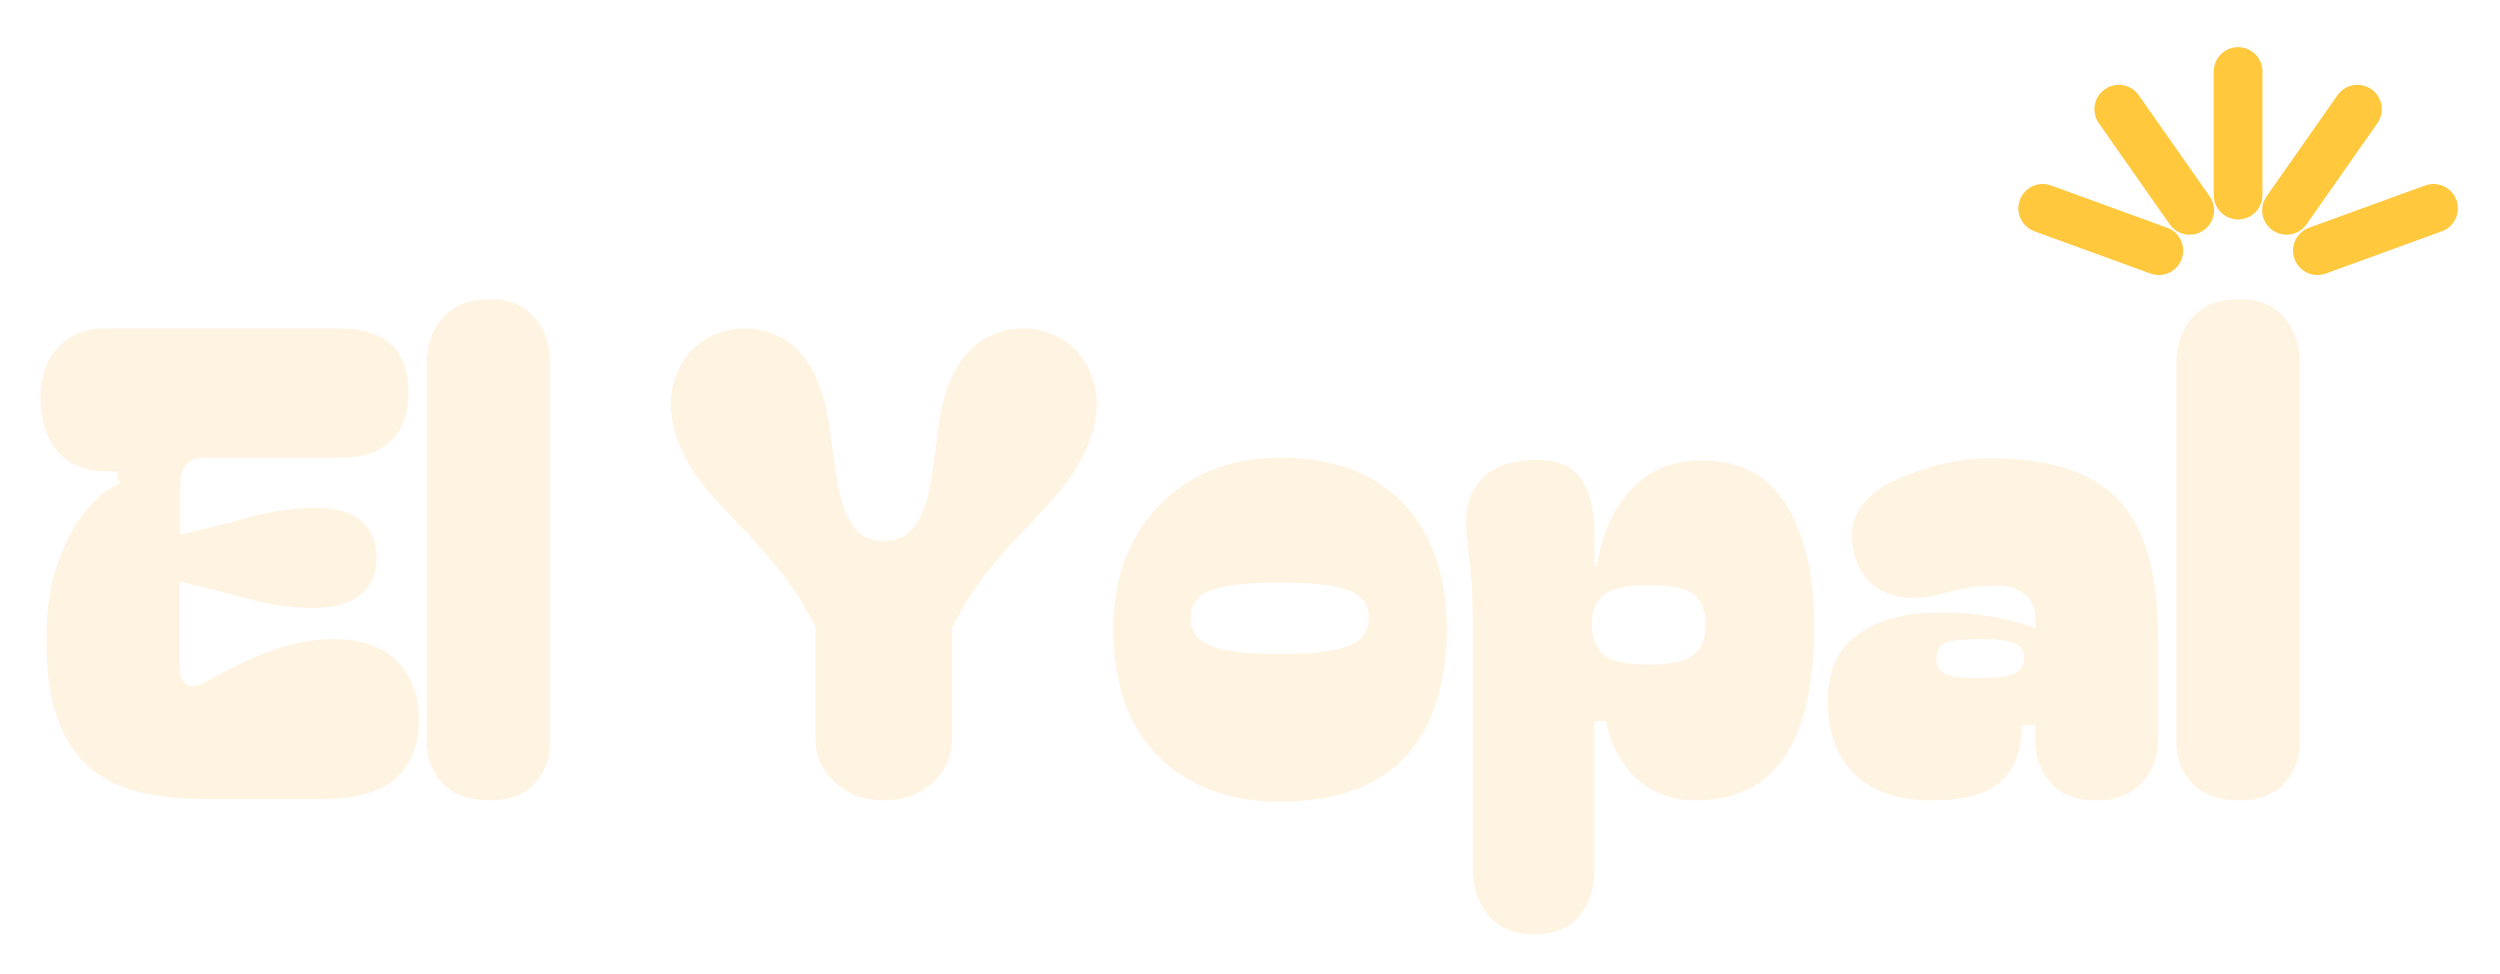
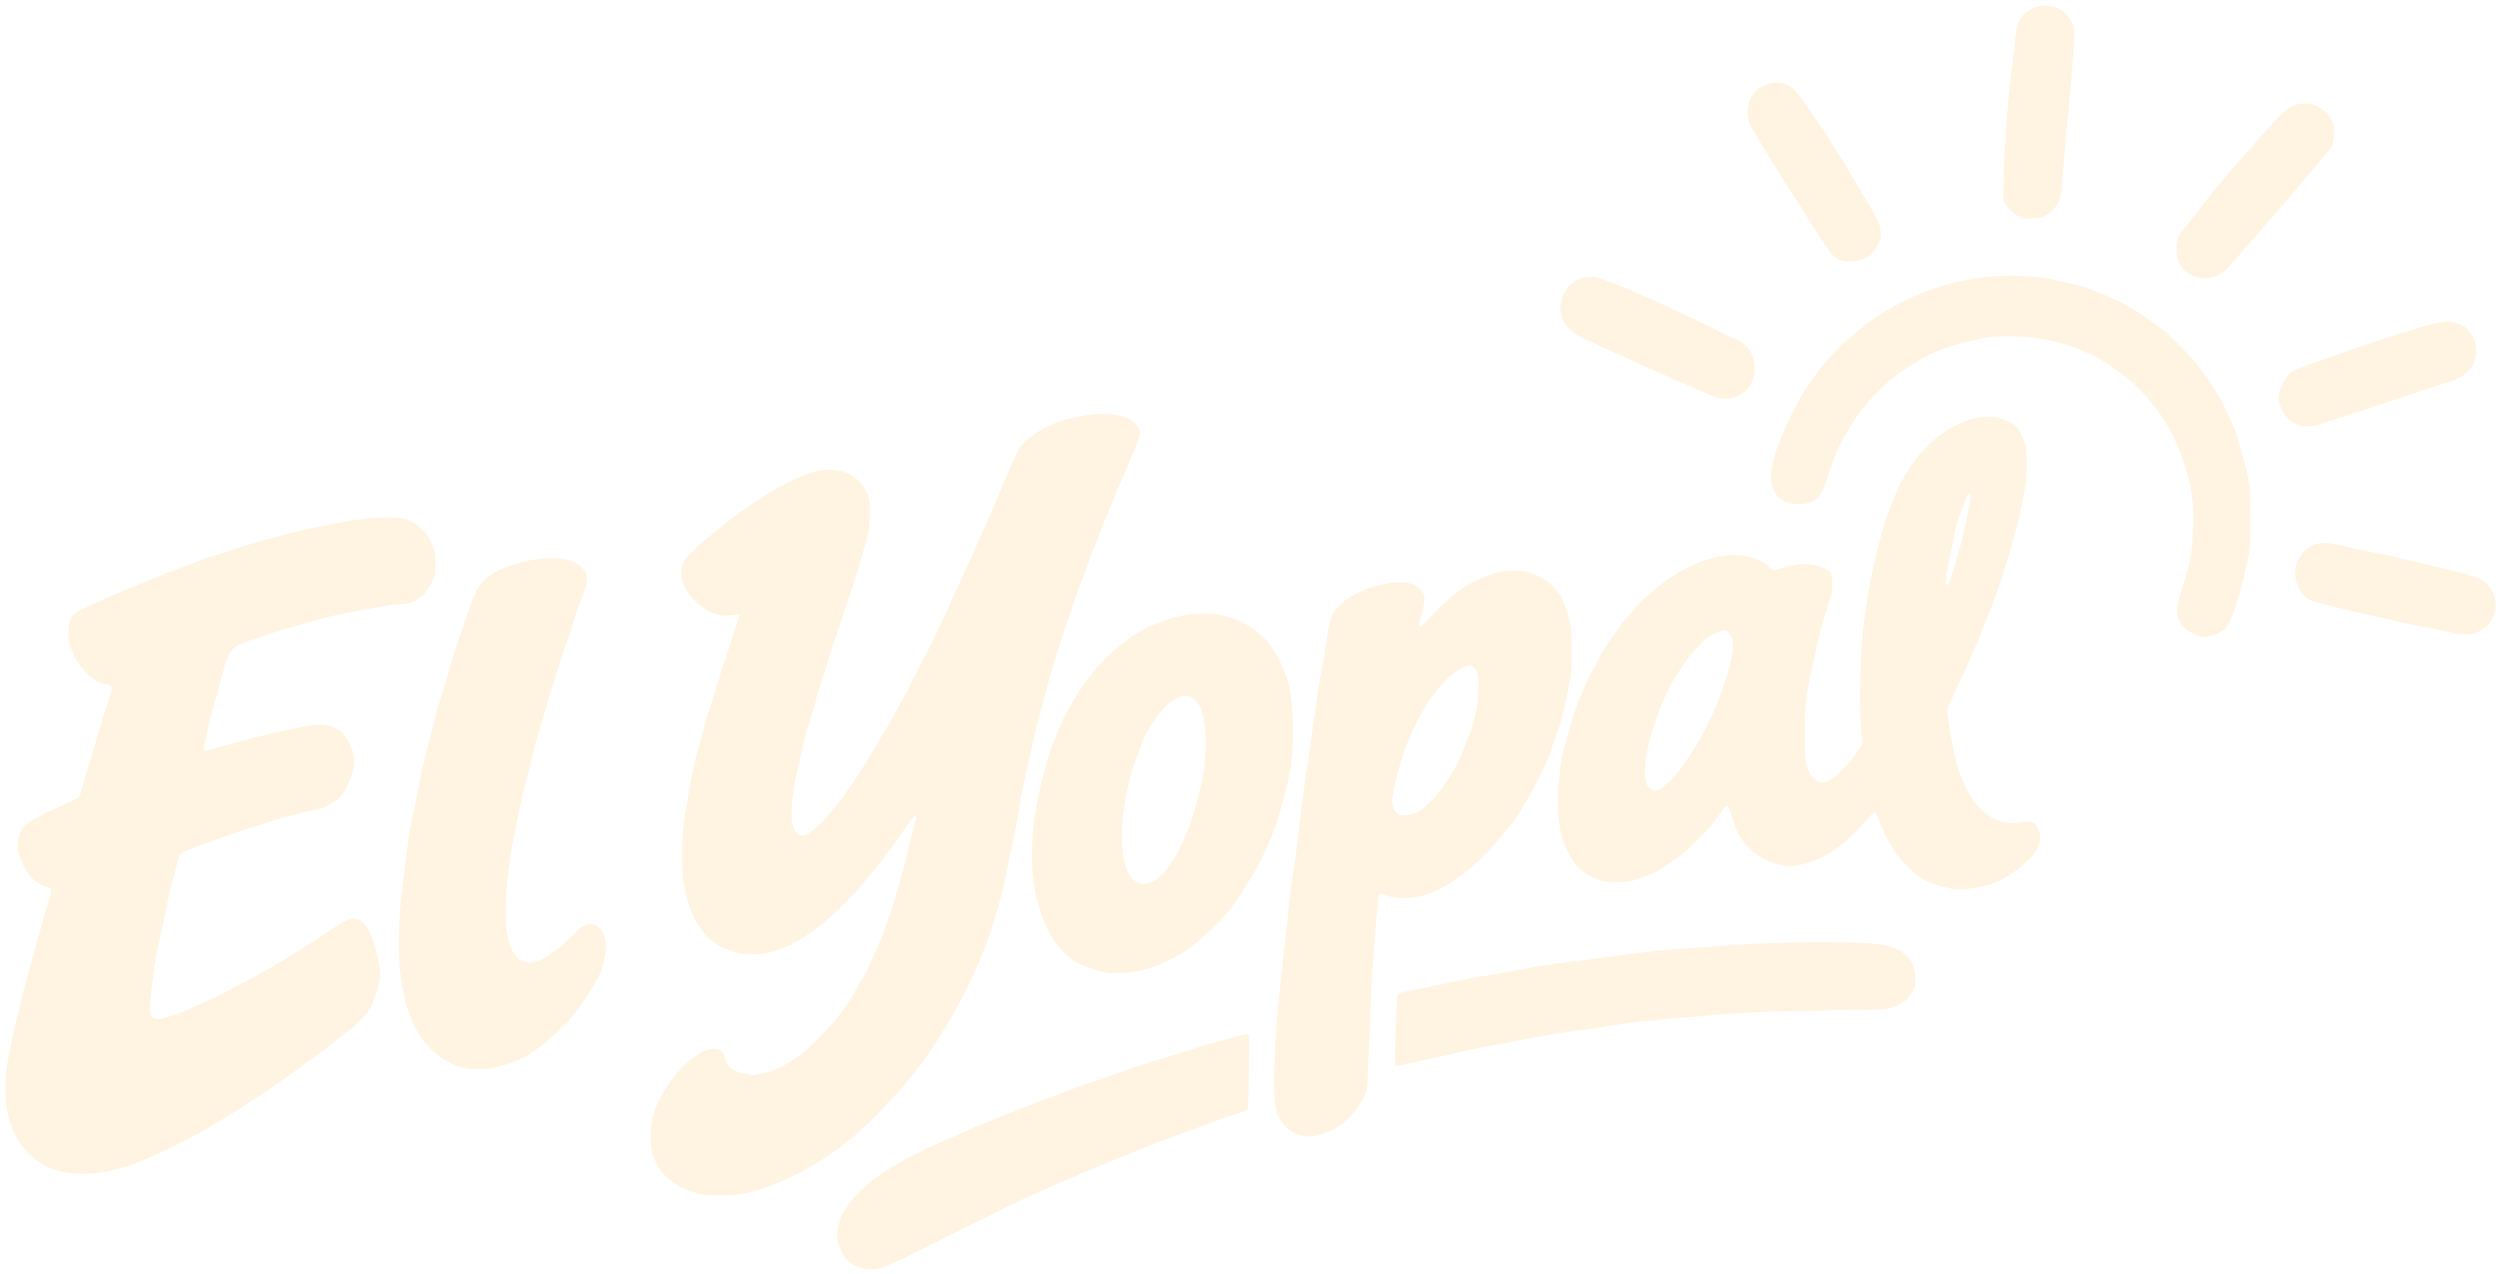
- <svg xmlns="http://www.w3.org/2000/svg" viewBox="-7.4 -246.2 768.1 299.4" width="768" height="299" role="img" aria-label="El Yopal">
-   <line x1="705.0" y1="-169.1" x2="740.7" y2="-182.1" stroke="#FFC83D" stroke-width="15" stroke-linecap="round" />
-   <line x1="695.5" y1="-181.5" x2="717.3" y2="-212.6" stroke="#FFC83D" stroke-width="15" stroke-linecap="round" />
-   <line x1="680.6" y1="-186.2" x2="680.6" y2="-224.2" stroke="#FFC83D" stroke-width="15" stroke-linecap="round" />
-   <line x1="665.7" y1="-181.5" x2="643.9" y2="-212.6" stroke="#FFC83D" stroke-width="15" stroke-linecap="round" />
-   <line x1="656.2" y1="-169.1" x2="620.5" y2="-182.1" stroke="#FFC83D" stroke-width="15" stroke-linecap="round" />
-   <path d="M55.2 -0.4Q45.4 -0.4 36.5 -2.2Q27.6 -4.0 20.9 -9.1Q14.2 -14.2 10.3 -23.9Q6.4 -33.6 6.4 -49.4Q6.4 -63.6 10.2 -73.8Q14.0 -84.0 19.3 -90.0Q24.6 -96.0 29.0 -97.4L28.0 -101.2H24.6Q15.4 -101.2 10.1 -107.1Q4.8 -113.0 4.6 -123.2Q4.4 -133.2 9.9 -139.2Q15.4 -145.2 24.6 -145.2H96.4Q117.8 -145.2 117.8 -125.2Q117.8 -116.2 112.6 -110.8Q107.4 -105.4 96.4 -105.4H55.0Q47.6 -105.4 47.6 -96.8V-81.8Q57.6 -84.0 68.5 -87.0Q79.4 -90.0 89.2 -90.0Q98.6 -90.0 103.3 -85.9Q108.0 -81.8 108.0 -74.8Q108.0 -67.6 103.3 -63.5Q98.6 -59.4 89.2 -59.2Q79.4 -59.0 68.4 -62.0Q57.4 -65.0 47.4 -67.2V-41.0Q47.4 -37.2 49.5 -35.7Q51.6 -34.2 56.2 -36.8Q66.2 -42.6 75.8 -46.1Q85.4 -49.6 94.6 -49.6Q107.6 -49.6 114.3 -42.8Q121.0 -36.0 121.0 -25.0Q121.0 -13.2 113.9 -6.8Q106.8 -0.4 91.0 -0.4ZM143.0 0.0Q133.2 0.0 128.3 -5.2Q123.4 -10.4 123.4 -18.2V-134.2Q123.4 -142.8 128.3 -148.5Q133.2 -154.2 143.0 -154.2Q151.8 -154.2 156.6 -148.5Q161.4 -142.8 161.4 -134.6V-18.2Q161.4 -10.4 156.6 -5.2Q151.8 0.0 143.0 0.0ZM202.2 -107.0Q196.4 -119.4 199.6 -129.3Q202.8 -139.2 211.8 -143.2Q221.0 -147.2 230.5 -143.3Q240.0 -139.4 244.4 -127.0Q246.6 -120.8 247.6 -112.7Q248.6 -104.6 249.9 -97.1Q251.2 -89.6 254.3 -84.7Q257.4 -79.8 264.0 -79.8Q270.6 -79.8 273.8 -84.7Q277.0 -89.6 278.3 -97.1Q279.6 -104.6 280.5 -112.7Q281.4 -120.8 283.6 -127.0Q288.2 -139.4 297.6 -143.3Q307.0 -147.2 316.2 -143.2Q325.2 -139.2 328.4 -129.3Q331.6 -119.4 325.8 -107.0Q322.8 -100.6 317.9 -94.9Q313.0 -89.2 307.2 -83.2Q301.4 -77.2 295.6 -69.9Q289.8 -62.6 285.0 -53.2V-19.0Q285.0 -10.8 279.0 -5.4Q273.0 0.0 264.0 0.0Q255.2 0.0 249.1 -5.4Q243.0 -10.8 243.0 -19.0V-53.2Q238.4 -62.6 232.6 -69.9Q226.8 -77.2 221.0 -83.2Q215.2 -89.2 210.2 -94.9Q205.2 -100.6 202.2 -107.0ZM385.8 0.4Q362.4 0.4 348.5 -13.5Q334.6 -27.4 334.6 -52.8Q334.6 -68.4 341.0 -80.2Q347.4 -92.0 358.9 -98.7Q370.4 -105.4 385.8 -105.4Q403.0 -105.4 414.4 -98.7Q425.8 -92.0 431.5 -80.2Q437.2 -68.4 437.2 -52.8Q437.2 -27.4 424.5 -13.5Q411.8 0.4 385.8 0.4ZM358.4 -56.2Q358.4 -50.0 364.6 -47.5Q370.8 -45.0 385.8 -45.0Q400.8 -45.0 407.0 -47.5Q413.2 -50.0 413.2 -56.2Q413.2 -62.2 407.0 -64.6Q400.8 -67.0 385.8 -67.0Q370.8 -67.0 364.6 -64.6Q358.4 -62.2 358.4 -56.2ZM513.8 0.0Q502.8 0.0 495.5 -6.8Q488.2 -13.6 486.2 -24.4H482.6V21.6Q482.6 29.8 478.0 35.5Q473.4 41.2 464.0 41.2Q455.0 41.2 450.1 35.5Q445.2 29.8 445.2 21.2V-53.6Q445.2 -63.6 444.5 -70.5Q443.8 -77.4 443.2 -83.0Q442.4 -91.4 446.6 -97.3Q450.8 -103.2 460.2 -104.4Q472.4 -106.0 477.5 -100.1Q482.6 -94.2 482.6 -81.8V-72.2L483.4 -72.0Q484.4 -79.8 488.1 -87.3Q491.8 -94.8 498.6 -99.7Q505.4 -104.6 515.8 -104.6Q533.2 -104.6 541.7 -90.7Q550.2 -76.8 550.2 -53.6Q550.2 0.0 513.8 0.0ZM481.8 -54.0Q481.8 -50.8 482.6 -49.0Q483.8 -45.2 487.7 -43.5Q491.6 -41.8 499.4 -41.8Q509.4 -41.8 513.1 -44.8Q516.8 -47.8 516.8 -54.0Q516.8 -60.4 513.2 -63.3Q509.6 -66.2 499.6 -66.2Q491.6 -66.2 487.7 -64.5Q483.8 -62.8 482.6 -59.0Q481.8 -57.2 481.8 -54.0ZM585.8 0.0Q571 0.0 562.7 -8.0Q554.4 -16.0 554.4 -30.4Q554.4 -44.8 564.0 -51.3Q573.6 -57.8 588.6 -57.8Q597.4 -57.8 604.6 -56.6Q611.8 -55.4 617.6 -53.2H618.2V-56.2Q618.2 -60.8 614.8 -63.5Q611.4 -66.2 606.2 -66.0Q601.2 -66.0 597.7 -65.4Q594.2 -64.8 589 -63.4Q579.4 -61.0 572.4 -63.8Q565.4 -66.6 562.8 -74.8Q560.4 -83.4 563.9 -89.2Q567.4 -95.0 574.6 -98.2Q580.8 -101.2 588.5 -103.2Q596.2 -105.2 605.2 -105.2Q631.4 -105.2 643.7 -92.5Q656 -79.8 656 -50.0V-19.0Q656 -10.8 651 -5.4Q646 0.0 637.2 0.0Q627.6 0.0 622.9 -5.4Q618.2 -10.8 618.2 -18.6V-23.2H614.2Q614.2 -18.0 612.3 -12.6Q610.4 -7.2 604.5 -3.6Q598.6 0.0 585.8 0.0ZM587.8 -43.8Q587.8 -40.4 590.3 -39.0Q592.8 -37.6 601.2 -37.6Q608.8 -37.6 611.8 -39.0Q614.8 -40.4 614.8 -43.8Q614.8 -47.0 611.8 -48.3Q608.8 -49.6 601.2 -49.6Q592.8 -49.6 590.3 -48.3Q587.8 -47.0 587.8 -43.8ZM681.2 0.0Q671.4 0.0 666.5 -5.2Q661.6 -10.4 661.6 -18.2V-134.2Q661.6 -142.8 666.5 -148.5Q671.4 -154.2 681.2 -154.2Q690 -154.2 694.8 -148.5Q699.6 -142.8 699.6 -134.6V-18.2Q699.6 -10.4 694.8 -5.2Q690 0.0 681.2 0.0Z" fill="#FFF4E2" />
+ <svg xmlns="http://www.w3.org/2000/svg" viewBox="0 0 2972 1514" width="991" height="505" role="img" aria-label="El Yopal">
+   <path transform="translate(0.0 0.0) scale(1)" fill-rule="evenodd" fill="#FFF4E2" d="M1023.5 1507.1C1008.6 1502.3 1001.7 1494.7 996.9 1478.0C994.0 1467.9 994.7 1461.4 1000.2 1445.5C1002.9 1438.0 1017.3 1419.5 1025.5 1413.0C1028.7 1410.5 1031.7 1407.8 1032.4 1406.9C1033.0 1406.0 1038.0 1402.1 1043.5 1398.2C1053.1 1391.3 1058.2 1388.1 1075.5 1378.4C1085.0 1373.0 1118.8 1356.9 1128.0 1353.3C1131.6 1352.0 1140.6 1348.0 1148.0 1344.5C1155.4 1341.0 1163.7 1337.5 1166.4 1336.5C1169.2 1335.6 1177.7 1332.2 1185.4 1328.9C1193.2 1325.6 1205.3 1320.7 1212.5 1318.0C1219.7 1315.3 1228.7 1311.9 1232.5 1310.2C1236.3 1308.6 1242.0 1306.5 1245.0 1305.5C1248.0 1304.6 1257.8 1300.9 1266.7 1297.4C1275.6 1293.9 1287.7 1289.5 1293.7 1287.6C1299.6 1285.8 1308.3 1282.8 1313.0 1281.0C1328.8 1275.0 1377.0 1259.0 1396.0 1253.5C1402.9 1251.5 1413.9 1248.1 1420.5 1246.0C1427.1 1243.9 1438.6 1240.5 1446.0 1238.5C1453.4 1236.5 1464.3 1233.5 1470.1 1231.8C1483.4 1228.1 1485.6 1228.2 1485.3 1233.0C1485.2 1234.9 1484.9 1254.9 1484.7 1277.3C1484.4 1301.4 1483.9 1318.5 1483.3 1319.1C1482.8 1319.6 1476.1 1322.0 1468.4 1324.4C1460.8 1326.7 1450.9 1330.2 1446.5 1332.0C1442.1 1333.8 1430.4 1338.1 1420.5 1341.6C1395.1 1350.4 1361.4 1363.5 1327.0 1377.8C1318.5 1381.3 1308.1 1385.5 1304.0 1387.0C1299.9 1388.6 1291.3 1392.2 1285.0 1395.0C1278.7 1397.9 1270.3 1401.5 1266.5 1403.0C1262.7 1404.5 1253.1 1408.8 1245.3 1412.4C1237.5 1416.0 1230.8 1419.0 1230.4 1419.0C1229.2 1419.0 1190.6 1437.4 1181.0 1442.6C1176.3 1445.1 1169.3 1448.5 1165.5 1450.3C1161.7 1452.0 1137.7 1463.9 1112.2 1476.7C1086.8 1489.5 1062.7 1501.3 1058.7 1502.9C1043.1 1509.2 1033.4 1510.4 1023.5 1507.1ZM831.4 1419.0C802.4 1412.3 782.4 1395.1 775.5 1371.0C772.7 1361.5 772.9 1339.6 775.8 1328.0C779.4 1313.6 791.0 1291.8 802.2 1278.5C819.6 1258.0 835.9 1246.6 848.0 1246.5C856.0 1246.5 858.9 1248.7 861.6 1257.3C862.8 1260.9 864.6 1265.0 865.6 1266.3C868.9 1270.7 876.9 1274.7 886.2 1276.5C894.6 1278.1 895.2 1278.1 904.2 1276.1C921.3 1272.4 926.6 1270.1 944.7 1258.4C954.6 1252.0 959.2 1248.1 973.5 1233.6C982.9 1224.2 993.1 1212.9 996.3 1208.5C999.4 1204.1 1004.3 1197.3 1007.1 1193.5C1009.9 1189.7 1013.3 1184.2 1014.7 1181.5C1016.1 1178.8 1019.9 1172.1 1023.2 1166.7C1026.4 1161.4 1030.0 1154.9 1031.2 1152.2C1032.3 1149.6 1036.1 1141.4 1039.5 1134.0C1043.0 1126.6 1047.7 1115.3 1049.9 1109.0C1052.1 1102.7 1055.5 1093.4 1057.4 1088.3C1059.3 1083.3 1062.3 1073.9 1064.0 1067.4C1065.7 1060.9 1068.1 1052.7 1069.4 1049.1C1071.5 1043.1 1077.7 1019.3 1081.3 1003.0C1082.1 999.4 1084.2 991.1 1086.0 984.5C1090.0 969.6 1089.8 970.7 1087.8 970.2C1086.6 970.0 1084.7 971.9 1081.5 976.7C1063.9 1002.7 1050.5 1020.7 1036.1 1037.8C1030.8 1044.1 1024.8 1051.2 1022.7 1053.7C1013.5 1064.8 988.8 1089.3 977.6 1098.2C941.2 1127.4 909.9 1138.4 879.0 1132.9C863.7 1130.1 848.7 1122.2 839.9 1112.4C825.3 1095.9 818.5 1080.2 812.9 1050.1C811.4 1041.7 811.0 1035.0 811.0 1016.6C811.0 988.9 812.6 974.1 819.6 937.6C821.0 930.5 822.7 921.3 823.5 917.1C825.6 905.8 827.3 899.4 832.8 880.0C835.6 870.4 838.1 860.9 838.5 859.0C838.9 857.1 841.2 849.6 843.5 842.5C848.6 826.8 852.0 815.8 855.9 802.5C857.5 797.0 860.7 787.3 862.9 781.0C865.2 774.7 868.6 764.3 870.5 758.0C872.4 751.7 875.2 743.0 876.7 738.8C878.2 734.6 879.1 730.8 878.7 730.4C878.4 730.0 874.7 730.3 870.6 731.0C856.9 733.3 844.3 729.5 831.6 719.1C815.3 705.8 807.3 689.0 810.6 675.1C811.4 671.7 812.5 667.9 813.2 666.7C816.0 661.3 834.1 644.5 854.0 628.7C858.7 624.9 865.0 619.9 868.0 617.5C871.0 615.0 875.8 611.6 878.6 609.8C881.3 608.0 886.5 604.3 890.1 601.7C910.2 586.7 947.6 566.4 964.5 561.5C979.4 557.1 995.0 557.2 1006.6 561.8C1019.2 566.8 1030.3 579.8 1033.1 592.8C1034.7 600.2 1034.4 620.3 1032.6 630.7C1030.6 642.1 1016.1 691.1 1008.5 712.0C1007.2 715.6 1005.2 721.9 1004.0 726.0C1002.8 730.1 999.4 740.0 996.5 748.0C993.6 756.0 989.1 769.5 986.6 778.0C984.1 786.5 980.2 798.9 978.0 805.5C975.7 812.1 972.5 822.7 970.9 829.0C969.2 835.3 966.1 846.1 963.9 853.0C961.8 859.9 959.3 867.5 958.6 870.0C957.8 872.5 956.2 879.0 955.0 884.5C953.8 890.0 951.3 901.0 949.4 909.0C943.5 934.0 942.0 943.8 941.3 960.1C940.8 973.4 941.0 976.5 942.5 981.3C945.5 990.9 950.5 994.4 957.9 992.1C968.0 989.1 993.6 961.0 1012.9 931.7C1014.8 928.8 1018.4 923.4 1021.0 919.5C1027.4 909.8 1041.1 887.3 1049.5 872.6C1053.3 865.9 1057.9 858.1 1059.7 855.4C1061.5 852.7 1063.9 848.2 1065.1 845.5C1066.3 842.7 1068.5 838.7 1070.0 836.5C1072.7 832.6 1082.0 814.8 1082.0 813.7C1082.0 813.4 1083.4 810.7 1085.1 807.8C1086.8 804.9 1090.9 797.1 1094.1 790.5C1100.3 778.0 1101.4 775.8 1107.4 764.7C1109.3 761.0 1112.2 755.2 1113.6 751.8C1115.0 748.4 1119.3 739.2 1123.1 731.4C1126.9 723.5 1130.0 716.8 1130.0 716.3C1130.0 715.9 1132.7 710.0 1136.1 703.2C1139.4 696.4 1143.2 688.0 1144.6 684.4C1145.9 680.9 1149.3 673.4 1152.1 667.7C1155.0 662.1 1158.3 654.8 1159.6 651.4C1160.8 648.1 1164.2 640.4 1167.0 634.4C1169.9 628.4 1174.1 618.7 1176.5 612.9C1178.8 607.1 1181.7 600.6 1182.8 598.4C1183.9 596.3 1187.5 587.8 1190.8 579.5C1197.0 564.0 1203.9 548.1 1209.1 537.4C1216.7 521.5 1244.6 503.5 1270.0 498.0C1271.9 497.5 1278.8 496.0 1285.4 494.6C1312.2 488.7 1339.2 492.1 1349.2 502.7C1352.3 505.9 1355.0 511.8 1355.0 515.3C1355.0 518.4 1351.0 530.1 1347.8 536.5C1346.4 539.2 1344.0 544.6 1342.6 548.5C1338.4 559.2 1336.6 563.5 1330.6 576.8C1327.5 583.6 1325.0 589.6 1325.0 590.1C1325.0 590.6 1322.1 597.7 1318.6 605.8C1315.1 613.9 1310.8 624.5 1309.0 629.5C1307.2 634.5 1303.8 643.0 1301.5 648.5C1299.1 654.0 1295.8 663.0 1294.0 668.5C1292.2 674.0 1288.6 683.7 1285.9 690.0C1283.3 696.3 1279.7 706.2 1278.0 712.0C1276.2 717.8 1274.2 724.1 1273.5 726.0C1269.5 736.1 1264.0 752.4 1262.0 759.5C1260.8 763.9 1257.3 774.9 1254.3 784.0C1251.3 793.1 1247.1 807.5 1244.9 816.0C1242.7 824.5 1239.9 835.1 1238.6 839.5C1234.7 852.9 1233.1 858.9 1230.1 872.5C1227.3 884.8 1225.8 891.3 1218.8 923.0C1215.4 938.7 1213.4 948.9 1211.5 961.5C1209.7 973.0 1207.6 984.0 1205.0 996.0C1200.9 1014.7 1199.9 1019.7 1197.9 1030.5C1194.7 1047.3 1188.3 1073.7 1185.0 1083.4C1183.4 1088.3 1180.9 1096.4 1179.5 1101.5C1174.4 1120.5 1150.1 1176.8 1140.6 1191.9C1139.3 1193.9 1136.0 1199.9 1133.2 1205.3C1130.4 1210.7 1126.0 1218.3 1123.3 1222.3C1120.7 1226.2 1116.7 1232.5 1114.5 1236.2C1091.8 1274.1 1041.0 1331.0 1004.3 1359.5C968.0 1387.7 922.6 1410.4 887.0 1418.2C873.1 1421.3 842.8 1421.7 831.4 1419.0ZM81.0 1393.9C63.0 1390.9 54.3 1387.3 41.7 1377.8C25.9 1365.7 15.6 1348.8 9.4 1324.3C5.6 1309.7 5.4 1281.6 8.9 1262.5C12.7 1241.3 17.8 1218.0 23.2 1197.5C25.3 1189.2 28.7 1176.0 30.6 1168.0C32.6 1160.0 36.6 1145.2 39.5 1135.0C45.7 1113.6 47.9 1105.8 51.0 1094.0C52.2 1089.3 53.6 1084.2 54.2 1082.5C61.2 1061.0 62.1 1056.3 59.2 1055.4C42.7 1050.2 35.9 1044.2 27.3 1027.5C20.3 1013.9 19.2 1002.9 23.5 991.3C28.1 979.3 31.4 977.0 70.0 959.0C80.7 954.0 90.6 949.4 92.0 948.7C93.7 947.8 94.8 946.0 95.8 942.5C99.9 927.0 103.5 914.9 107.9 901.5C110.6 893.2 113.8 882.5 115.0 877.5C116.2 872.5 119.8 860.6 123.0 851.0C128.8 833.8 133.0 819.7 133.0 817.3C133.0 815.0 129.8 813.0 126.1 813.0C111.1 813.0 88.1 788.0 82.9 766.1C78.6 748.2 82.6 731.6 92.1 726.8C110.0 717.8 149.0 700.5 164.0 694.9C169.8 692.7 179.2 688.9 185.0 686.4C190.8 683.9 201.1 679.8 208.0 677.4C214.9 674.9 227.4 670.2 235.7 666.9C244.1 663.7 251.6 661.0 252.3 661.0C253.1 661.0 263.1 657.8 274.6 654.0C286.1 650.1 298.9 646.1 303.0 645.0C312.3 642.7 325.1 639.1 339.5 635.0C350.0 632.0 371.7 627.2 394.0 623.0C399.8 621.9 406.8 620.6 409.5 620.0C436.8 614.6 471.8 613.2 482.7 617.0C495.0 621.3 505.8 630.7 511.4 641.9C516.5 652.0 517.5 656.8 517.5 670.5C517.5 683.3 517.4 683.6 513.9 691.0C505.4 708.7 492.6 718.0 476.6 718.0C470.0 718.0 462.6 719.1 438.0 723.6C427.8 725.5 415.9 727.7 411.5 728.6C398.1 731.0 390.5 732.9 365.0 740.2C351.5 744.0 338.2 747.8 335.5 748.5C332.8 749.3 326.4 751.3 321.5 753.0C316.6 754.7 306.9 757.9 300.0 760.2C274.2 768.6 272.0 771.4 262.9 807.0C260.7 815.5 257.6 826.8 256.0 832.0C250.2 851.2 241.8 888.3 242.7 890.8C243.3 892.2 245.9 892.4 249.3 891.1C250.7 890.6 258.0 888.5 265.6 886.5C273.3 884.5 281.8 882.2 284.5 881.5C322.5 871.1 331.5 869.0 368.1 862.5C382.3 860.0 390.3 860.9 400.6 866.3C411.4 871.9 421.5 890.9 421.3 905.5C421.2 917.2 412.5 938.3 403.7 947.9C400.0 951.9 387.3 959.7 383.3 960.4C378.4 961.3 359.8 965.8 354.0 967.5C351.5 968.2 346.1 969.6 342.0 970.5C337.9 971.5 332.7 972.8 330.5 973.5C328.3 974.2 317.7 977.6 307.0 981.0C296.3 984.3 282.3 988.9 276.0 991.2C269.7 993.4 257.1 997.8 248.0 1001.0C218.1 1011.5 213.8 1013.7 212.7 1018.3C212.5 1019.5 211.5 1023.2 210.6 1026.5C204.3 1048.8 200.5 1064.3 198.5 1075.5C197.7 1079.9 196.4 1086.4 195.6 1090.0C193.8 1097.9 190.5 1113.0 188.4 1122.5C187.6 1126.3 186.5 1132.2 186.0 1135.6C185.5 1139.0 184.8 1142.3 184.6 1143.1C184.3 1143.9 183.6 1148.3 183.0 1153.0C182.4 1157.7 181.2 1166.9 180.4 1173.5C178.1 1191.1 178.0 1204.9 180.3 1208.3C182.6 1211.8 188.2 1211.9 200.0 1208.6C208.1 1206.3 225.4 1199.7 227.5 1198.0C228.1 1197.5 233.7 1195.1 240.0 1192.5C246.3 1190.0 255.3 1185.8 260.0 1183.2C264.7 1180.7 274.4 1175.6 281.5 1172.0C298.0 1163.6 315.2 1154.1 322.1 1149.7C325.1 1147.8 329.8 1145.1 332.6 1143.7C335.3 1142.3 340.5 1139.2 344.1 1136.9C347.6 1134.5 354.6 1130.2 359.5 1127.3C364.4 1124.3 371.4 1119.9 375.0 1117.4C393.3 1104.7 410.9 1093.8 415.2 1092.5C424.7 1089.7 432.8 1094.5 438.9 1106.8C444.8 1118.5 452.0 1146.5 452.0 1157.7C452.0 1166.9 446.9 1184.3 440.3 1197.5C436.4 1205.1 423.8 1218.6 414.5 1225.0C411.8 1226.9 406.4 1231.1 402.5 1234.3C393.1 1242.2 378.8 1253.1 367.5 1261.0C362.4 1264.6 356.9 1268.5 355.4 1269.8C353.8 1271.1 346.2 1276.5 338.5 1281.8C330.8 1287.2 321.1 1293.9 317.0 1296.8C312.9 1299.7 306.4 1303.9 302.5 1306.2C298.6 1308.5 292.8 1312.3 289.6 1314.7C286.3 1317.1 280.7 1320.7 277.1 1322.7C273.5 1324.7 267.4 1328.4 263.5 1331.0C259.6 1333.5 251.8 1338.2 246.0 1341.5C240.2 1344.7 234.4 1348.0 233.0 1348.8C225.6 1353.4 191.1 1370.3 175.5 1377.0C139.1 1392.6 107.5 1398.3 81.0 1393.9ZM1548.3 1350.0C1533.7 1347.1 1519.7 1333.4 1517.1 1319.4C1514.6 1306.1 1514.0 1290.2 1515.0 1264.6C1516.7 1222.4 1517.7 1208.1 1522.1 1169.5C1523.1 1160.2 1524.5 1148.2 1525.0 1143.0C1525.6 1137.8 1526.7 1127.7 1527.5 1120.5C1528.3 1113.3 1529.9 1098.3 1531.0 1087.0C1532.2 1075.7 1533.7 1062.0 1534.5 1056.5C1535.3 1051.0 1536.7 1041.3 1537.5 1035.0C1538.4 1028.7 1539.5 1021.0 1540.0 1018.0C1540.5 1015.0 1541.1 1010.0 1541.5 1007.0C1541.8 1004.0 1542.5 998.6 1543.0 995.0C1543.5 991.4 1544.9 980.2 1546.0 970.0C1547.1 959.8 1548.7 947.2 1549.5 942.0C1550.3 936.8 1551.6 927.3 1552.5 921.0C1553.3 914.7 1554.5 907.0 1555.0 903.9C1555.6 900.9 1556.5 895.0 1557.0 890.9C1557.6 886.8 1558.6 879.0 1559.4 873.5C1561.8 856.7 1564.0 841.0 1565.6 829.5C1566.9 819.6 1567.9 813.7 1572.6 788.0C1575.5 772.0 1577.1 762.5 1578.1 755.1C1580.8 734.7 1583.0 729.3 1592.1 719.6C1605.9 704.9 1639.8 692.0 1664.9 692.0C1680.4 692.0 1691.7 699.0 1693.3 709.7C1693.9 713.6 1692.5 722.2 1689.6 732.0C1685.0 747.6 1686.4 748.0 1698.8 734.8C1726.5 705.2 1746.9 690.9 1774.0 682.2C1801.5 673.3 1827.1 678.5 1846.3 696.9C1855.4 705.6 1861.7 719.1 1866.3 739.5C1868.2 748.3 1868.5 752.3 1868.5 773.0C1868.5 796.7 1868.1 801.1 1863.5 823.0C1856.4 857.1 1855.0 861.8 1841.2 899.0C1837.0 910.2 1821.5 941.1 1814.4 952.1C1812.1 955.8 1809.2 960.7 1808.0 963.0C1803.1 972.7 1779.0 1002.1 1763.0 1018.0C1737.0 1043.9 1710.1 1060.7 1687.0 1065.5C1670.7 1068.8 1656.8 1068.1 1645.8 1063.3C1640.3 1060.9 1639.4 1061.8 1638.6 1070.2C1638.3 1074.2 1637.3 1083.1 1636.5 1090.0C1635.7 1096.9 1634.3 1113.3 1633.5 1126.5C1632.6 1139.7 1631.5 1156.3 1631.0 1163.5C1630.4 1170.7 1629.5 1190.0 1629.0 1206.5C1628.4 1223.0 1627.5 1243.0 1627.0 1251.0C1626.5 1259.0 1626.0 1271.5 1626.0 1278.8C1626.0 1294.5 1624.9 1298.5 1616.6 1312.3C1601.4 1337.8 1571.1 1354.5 1548.3 1350.0ZM553.5 1269.6C538.7 1266.5 525.1 1259.2 513.1 1247.8C492.0 1227.8 480.4 1198.6 475.5 1152.7C472.9 1128.8 474.0 1085.9 478.0 1057.0C478.5 1052.9 479.6 1044.3 480.4 1038.0C481.2 1031.7 482.8 1019.1 484.0 1010.0C486.6 989.1 488.7 977.6 493.6 955.5C494.3 952.2 495.6 945.7 496.5 941.0C497.4 936.3 498.5 930.9 498.9 929.0C499.4 927.1 500.1 923.5 500.5 921.0C501.3 915.8 507.1 891.7 510.0 881.5C511.1 877.6 513.9 866.9 516.1 857.5C518.4 848.1 520.4 840.1 520.7 839.7C521.0 839.2 521.8 836.7 522.5 834.2C523.2 831.6 525.2 825.0 527.0 819.5C528.8 814.0 531.3 805.5 532.6 800.7C538.2 779.7 553.4 734.4 563.3 709.0C570.6 690.4 583.4 679.7 608.1 671.6C646.0 659.2 679.4 660.6 692.5 675.1C699.9 683.3 699.4 691.5 690.3 714.4C687.2 722.1 683.5 733.1 681.9 738.7C680.4 744.4 677.3 753.8 675.1 759.7C672.9 765.7 669.7 775.0 668.0 780.5C666.2 786.0 662.4 798.1 659.3 807.5C656.3 816.9 652.5 829.0 651.0 834.5C649.4 840.0 646.8 849.2 645.1 855.0C639.2 874.7 633.9 893.8 631.5 904.1C630.2 909.8 628.0 918.8 626.6 924.0C625.1 929.2 623.5 935.1 623.0 937.0C621.5 942.8 618.2 957.8 616.0 969.5C614.9 975.5 613.3 983.4 612.5 987.0C603.8 1025.9 598.8 1080.2 601.9 1103.0C606.1 1134.5 616.6 1146.9 635.8 1143.0C646.8 1140.7 661.7 1130.3 681.6 1111.0C693.5 1099.4 697.6 1097.1 704.3 1098.4C719.1 1101.2 724.4 1120.9 717.0 1145.9C715.3 1151.6 713.2 1157.7 712.3 1159.4C706.6 1170.5 692.9 1192.5 688.6 1197.5C685.7 1200.8 681.9 1205.6 680.2 1208.2C675.8 1214.6 650.2 1238.8 641.0 1245.1C636.9 1248.0 631.6 1251.6 629.4 1253.1C620.8 1259.0 596.5 1267.8 583.0 1270.0C574.5 1271.3 561.0 1271.1 553.5 1269.6ZM1658.5 1265.0C1658.1 1263.8 1658.3 1248.8 1658.9 1231.7C1660.4 1190.2 1661.0 1182.3 1662.3 1181.2C1663.7 1180.1 1673.9 1177.6 1682.5 1176.1C1694.3 1174.1 1703.8 1172.1 1725.0 1167.5C1743.6 1163.4 1751.1 1162.0 1773.5 1158.5C1775.7 1158.1 1781.1 1157.2 1785.5 1156.4C1801.5 1153.5 1810.6 1151.9 1818.0 1150.5C1837.6 1146.9 1857.8 1143.9 1871.5 1142.5C1877.8 1141.9 1884.4 1141.1 1902.5 1138.6C1908.5 1137.7 1919.1 1136.4 1926.0 1135.5C1932.9 1134.7 1943.5 1133.3 1949.5 1132.5C1963.5 1130.6 1987.8 1128.2 2000.0 1127.5C2009.3 1127.0 2036.9 1125.0 2064.0 1123.0C2092.8 1120.9 2136.0 1119.5 2170.8 1119.7C2235.2 1120.0 2251.9 1122.7 2265.5 1135.2C2273.3 1142.3 2276.2 1148.9 2276.8 1161.3C2277.3 1170.7 2277.2 1171.3 2274.1 1177.5C2269.2 1187.5 2261.3 1193.6 2247.7 1198.1C2241.8 1200.1 2238.2 1200.2 2176.0 1201.0C2140.0 1201.5 2101.7 1202.4 2091.0 1202.9C2059.0 1204.6 2039.0 1205.9 2030.0 1207.0C2025.3 1207.5 2015.2 1208.4 2007.5 1209.0C1980.2 1211.0 1944.9 1214.6 1932.0 1216.5C1926.8 1217.3 1917.8 1218.6 1912.0 1219.5C1906.2 1220.4 1897.5 1221.7 1892.5 1222.5C1887.5 1223.3 1877.9 1224.6 1871.0 1225.5C1850.5 1228.2 1835.0 1230.8 1806.5 1236.5C1791.7 1239.4 1777.5 1242.1 1775.0 1242.5C1763.3 1244.2 1732.3 1250.7 1716.3 1254.9C1712.0 1256.0 1704.9 1257.6 1700.5 1258.4C1696.1 1259.3 1689.5 1260.6 1685.8 1261.5C1657.9 1267.9 1659.4 1267.7 1658.5 1265.0ZM1318.0 1156.4C1306.8 1155.0 1287.3 1148.3 1277.7 1142.6C1270.8 1138.5 1260.4 1128.4 1254.6 1120.1C1249.6 1113.1 1241.0 1097.3 1241.0 1095.3C1241.0 1094.9 1239.6 1090.9 1238.0 1086.5C1225.9 1054.7 1223.5 1010.0 1231.4 962.5C1236.2 933.6 1245.8 897.1 1253.1 880.3C1254.3 877.6 1256.5 871.9 1258.1 867.5C1264.1 851.3 1283.7 818.2 1297.5 801.0C1315.8 778.3 1341.1 757.1 1363.9 745.5C1368.7 743.1 1385.9 736.9 1394.5 734.4C1430.3 724.2 1464.7 728.9 1490.0 747.6C1508.9 761.5 1520.2 777.9 1529.8 805.5C1537.1 826.6 1539.5 872.8 1534.9 907.5C1533.0 921.8 1527.6 946.0 1523.6 958.0C1522.8 960.5 1520.9 966.9 1519.5 972.4C1517.1 981.3 1514.6 987.8 1508.1 1002.5C1506.8 1005.2 1504.4 1010.6 1502.7 1014.5C1494.7 1032.6 1471.2 1070.6 1459.3 1084.5C1445.7 1100.6 1420.7 1123.3 1408.8 1130.5C1406.1 1132.2 1403.1 1134.0 1402.2 1134.5C1379.6 1148.1 1355.5 1155.7 1333.6 1156.4C1326.9 1156.7 1319.9 1156.6 1318.0 1156.4ZM2317.5 1055.8C2310.9 1054.5 2294.4 1049.2 2289.8 1046.9C2269.3 1036.6 2248.0 1010.8 2237.1 983.0C2231.7 969.2 2229.6 965.0 2228.1 965.0C2227.7 965.0 2222.7 970.3 2217.0 976.8C2189.7 1007.8 2166.3 1022.9 2136.7 1028.6C2129.1 1030.1 2126.9 1030.1 2120.7 1029.0C2102.6 1025.8 2086.8 1017.0 2075.3 1003.8C2067.7 995.0 2064.8 989.4 2059.6 972.8C2054.8 957.7 2053.2 955.4 2050.5 959.3C2048.8 961.8 2043.3 969.2 2035.5 979.5C2028.9 988.3 2002.6 1013.9 1994.5 1019.3C1991.2 1021.5 1986.9 1024.6 1984.9 1026.1C1976.2 1032.9 1957.2 1042.0 1942.5 1046.3C1932.8 1049.2 1911.1 1049.4 1903.0 1046.6C1882.7 1039.6 1872.9 1030.8 1862.8 1010.5C1852.9 990.6 1850.0 964.1 1853.5 925.8C1855.8 901.5 1855.3 903.9 1862.6 877.5C1870.2 849.6 1871.9 844.6 1878.2 829.7C1881.5 821.9 1884.8 813.9 1885.5 811.8C1886.2 809.8 1889.7 803.1 1893.3 796.8C1896.8 790.6 1900.6 783.5 1901.7 781.0C1904.2 775.2 1920.4 750.9 1928.9 740.1C1936.3 730.8 1955.0 710.0 1956.0 710.0C1956.4 710.0 1960.2 706.7 1964.6 702.7C1985.8 683.1 2021.1 664.8 2045.0 661.0C2068.8 657.3 2089.2 661.7 2102.9 673.5C2106.0 676.2 2109.0 678.0 2109.9 677.7C2110.8 677.4 2116.2 675.8 2122.0 674.1C2140.7 668.7 2154.7 669.1 2168.6 675.4C2176.4 679.0 2178.5 683.1 2178.5 694.5C2178.5 702.0 2177.9 705.2 2175.1 713.5C2169.7 729.9 2169.3 731.1 2166.1 742.5C2164.4 748.5 2161.9 758.9 2160.4 765.5C2159.0 772.1 2157.2 780.0 2156.5 783.0C2147.5 821.5 2145.5 837.7 2145.5 871.5C2145.5 901.8 2146.4 909.0 2151.3 918.4C2156.8 928.9 2164.4 932.3 2173.3 928.2C2182.9 923.8 2199.6 906.5 2210.1 890.0L2214.3 883.5L2212.5 866.5C2209.7 838.4 2211.5 772.2 2216.0 739.5C2216.6 735.1 2217.5 728.1 2218.1 724.0C2223.1 687.6 2230.6 654.2 2242.7 614.5C2244.5 608.7 2256.2 580.3 2259.2 574.5C2274.0 546.2 2293.7 524.0 2315.9 510.6C2339.2 496.5 2359.7 492.1 2377.9 497.1C2394.2 501.6 2401.6 509.0 2406.9 526.3C2410.5 538.1 2410.6 563.9 2407.0 580.5C2406.5 582.7 2405.2 590.6 2403.9 598.0C2399.1 627.5 2376.7 700.5 2361.5 736.5C2359.0 742.5 2355.7 750.6 2354.3 754.5C2352.9 758.4 2350.0 765.3 2347.8 770.0C2345.6 774.7 2342.6 781.6 2341.0 785.5C2339.5 789.4 2334.8 799.5 2330.7 808.0C2326.6 816.5 2322.9 824.6 2322.5 826.0C2322.1 827.4 2320.2 831.6 2318.3 835.3C2314.9 841.8 2314.8 842.3 2315.4 849.8C2316.3 859.9 2319.3 877.3 2324.2 900.0C2330.1 927.4 2346.9 957.8 2361.6 967.6C2377.3 978.0 2386.4 980.0 2404.2 976.9C2416.1 974.8 2422.6 979.0 2424.9 990.2C2426.2 996.5 2424.6 1004.3 2420.7 1011.0C2414.9 1020.7 2397.7 1035.4 2381.0 1044.7C2364.6 1053.9 2334.7 1059.1 2317.5 1055.8ZM1366.4 1049.1C1374.6 1046.2 1380.4 1041.7 1386.8 1033.2C1392.6 1025.5 1399.5 1014.7 1401.7 1010.0C1402.3 1008.6 1404.0 1005.0 1405.3 1002.0C1406.7 999.0 1409.0 993.9 1410.4 990.8C1412.9 985.3 1415.6 977.3 1421.8 956.5C1429.9 929.2 1433.0 909.3 1433.2 882.5C1433.6 829.7 1413.0 811.8 1384.8 840.6C1375.6 850.1 1360.9 872.7 1358.5 881.0C1358.1 882.4 1355.1 890.4 1351.9 898.8C1343.8 919.6 1341.7 927.9 1335.9 962.0C1333.5 976.7 1333.2 1006.8 1335.5 1018.6C1339.4 1038.5 1344.6 1046.6 1356.0 1050.1C1359.8 1051.2 1360.6 1051.1 1366.4 1049.1ZM1684.1 965.7C1701.1 957.5 1726.9 923.5 1738.4 894.0C1740.5 888.8 1743.5 881.1 1745.2 877.0C1751.3 862.2 1754.4 850.3 1756.5 834.0C1760.2 805.3 1756.9 791.0 1746.5 791.0C1738.6 791.0 1719.5 805.3 1709.3 819.0C1706.6 822.6 1702.9 827.5 1701.0 830.0C1689.5 844.9 1671.5 882.8 1665.4 905.0C1652.8 950.2 1652.2 959.0 1661.2 966.5C1664.1 969.0 1664.9 969.2 1671.4 968.8C1676.4 968.5 1680.1 967.6 1684.1 965.7ZM1973.7 937.5C1980.7 934.0 1993.7 920.2 2003.4 906.0C2012.9 892.2 2024.1 873.6 2027.2 866.6C2028.5 863.8 2032.3 855.6 2035.9 848.5C2042.5 834.9 2052.1 807.7 2057.1 788.0C2062.0 768.4 2060.9 755.9 2053.8 750.7C2051.3 748.8 2050.6 748.8 2045.7 749.9C2038.9 751.4 2025.9 760.0 2019.9 767.0C2017.5 769.8 2013.4 774.3 2010.9 777.0C2005.8 782.5 1988.0 809.6 1985.1 816.3C1984.1 818.6 1980.8 825.7 1977.8 832.0C1974.7 838.3 1970.8 848.2 1969.1 854.0C1967.3 859.8 1965.0 867.0 1964.0 870.1C1955.3 896.2 1952.9 925.0 1958.6 933.8C1960.1 936.2 1965.7 940.0 1967.6 940.0C1968.1 940.0 1970.9 938.9 1973.7 937.5ZM2613.9 756.1C2608.2 754.3 2598.8 748.5 2595.6 745.0C2587.7 736.2 2586.1 723.9 2590.9 709.3C2592.5 704.4 2594.8 697.1 2596.0 693.0C2597.2 688.9 2598.8 683.5 2599.6 681.0C2607.9 653.0 2610.1 608.7 2604.4 580.8C2593.6 527.2 2569.5 484.5 2531.3 451.2C2523.0 444.0 2497.6 426.7 2491.0 423.7C2488.5 422.6 2481.2 419.3 2474.8 416.4C2440.9 401.0 2386.7 395.0 2351.9 402.9C2349.5 403.5 2343.2 404.9 2338.0 406.0C2319.9 410.1 2294.8 419.8 2281.9 427.8C2256.7 443.3 2250.2 448.1 2234.8 462.9C2215.3 481.7 2200.3 502.7 2185.5 532.0C2182.4 538.0 2174.0 561.4 2170.8 572.5C2165.4 591.8 2156.4 599.0 2138.0 599.0C2127.9 599.0 2121.4 596.9 2115.7 592.0C2099.7 577.9 2102.1 553.3 2124.3 503.9C2132.5 485.5 2144.4 464.2 2152.5 453.5C2155.3 449.6 2158.8 444.9 2160.1 443.0C2167.2 432.5 2191.2 406.7 2200.1 400.0C2202.7 398.1 2207.0 394.5 2209.6 392.2C2223.9 379.4 2251.6 362.6 2276.0 351.7C2326.9 329.2 2389.1 321.6 2438.7 332.0C2470.4 338.6 2475.9 340.0 2488.0 344.7C2522.9 358.3 2539.6 367.7 2571.0 391.8C2581.5 399.9 2606.5 425.4 2613.5 435.2C2616.8 439.8 2621.0 445.5 2623.0 448.0C2625.0 450.5 2628.0 454.8 2629.6 457.5C2631.1 460.2 2634.4 465.5 2636.7 469.2C2639.1 472.9 2642.3 478.8 2643.9 482.2C2645.4 485.7 2648.5 492.3 2650.7 497.0C2657.2 510.6 2658.8 514.9 2661.5 525.0C2662.9 530.2 2664.9 537.6 2666.0 541.5C2674.0 569.4 2675.3 579.7 2675.4 616.5C2675.5 651.2 2675.6 650.4 2668.9 679.5C2660.9 714.5 2653.1 737.4 2646.4 745.7C2639.8 753.7 2623.1 759.1 2613.9 756.1ZM2917.5 752.5C2912.4 751.2 2891.9 747.0 2869.0 742.6C2862.1 741.2 2850.9 738.8 2844.0 737.1C2831.1 734.0 2817.6 731.0 2805.5 728.4C2793.9 725.9 2780.8 722.9 2775.5 721.4C2772.8 720.7 2765.9 718.9 2760.2 717.5C2743.1 713.3 2738.6 710.2 2732.7 698.4C2724.8 682.7 2728.2 665.2 2741.2 653.5C2751.9 643.8 2764.4 642.9 2791.3 650.1C2793.5 650.7 2797.5 651.5 2800.3 652.0C2803.2 652.5 2810.2 654.0 2816.0 655.3C2821.8 656.7 2830.8 658.5 2836.0 659.5C2841.2 660.5 2856.5 664.0 2870.0 667.2C2883.5 670.4 2897.2 673.7 2900.5 674.5C2927.6 680.7 2944.4 685.6 2949.6 688.6C2955.4 691.9 2962.5 700.1 2964.5 705.8C2970.9 724.4 2964.1 741.8 2946.8 750.5C2940.3 753.7 2939.1 754.0 2931.1 753.9C2926.4 753.9 2920.2 753.2 2917.5 752.5ZM2316.8 693.7C2317.4 693.0 2318.8 688.8 2320.0 684.5C2321.2 680.1 2323.7 671.7 2325.6 665.8C2329.9 652.3 2336.3 626.5 2338.5 613.5C2339.5 608.0 2340.9 601.0 2341.7 597.9C2344.7 586.3 2341.3 582.2 2337.2 592.5C2327.9 615.9 2324.5 626.9 2322.5 640.0C2322.2 642.5 2321.2 647.0 2320.5 650.0C2319.8 653.0 2318.5 658.9 2317.7 663.0C2316.8 667.1 2315.4 674.0 2314.6 678.3C2311.9 691.6 2312.9 698.5 2316.8 693.7ZM2736.5 506.1C2730.8 505.0 2724.9 502.3 2721.7 499.2C2714.5 492.5 2709.0 480.8 2709.0 472.4C2709.0 461.4 2717.9 445.2 2726.6 440.3C2730.7 438.0 2750.1 431.0 2781.5 420.3C2791.9 416.8 2807.2 411.5 2815.5 408.6C2823.8 405.6 2834.1 402.2 2838.5 401.0C2842.9 399.7 2853.2 396.5 2861.5 393.7C2882.9 386.6 2902.1 382.0 2910.3 382.0C2919.2 382.0 2930.0 386.7 2934.7 392.6C2941.6 401.4 2943.5 406.6 2943.5 417.0C2943.5 428.0 2941.6 432.8 2934.3 441.0C2929.9 445.9 2918.9 452.0 2912.0 453.5C2910.1 453.9 2902.2 456.5 2894.5 459.2C2886.8 461.9 2866.1 468.9 2848.5 474.6C2807.7 488.0 2762.8 502.6 2757.0 504.4C2751.2 506.3 2741.6 507.1 2736.5 506.1ZM2042.5 472.6C2037.0 471.2 2027.0 467.2 2008.2 458.6C2001.4 455.5 1995.4 453.0 1994.9 453.0C1994.4 453.0 1990.8 451.4 1986.8 449.4C1978.5 445.2 1962.0 438.0 1960.8 438.0C1960.3 438.0 1953.5 434.9 1945.7 431.1C1937.9 427.3 1929.2 423.3 1926.5 422.2C1923.7 421.1 1915.8 417.5 1908.8 414.1C1901.8 410.8 1893.3 406.9 1889.9 405.5C1880.7 401.8 1871.9 396.6 1866.3 391.6C1847.9 375.1 1852.6 344.0 1875.2 332.4C1882.6 328.6 1895.0 327.9 1903.0 330.8C1915.6 335.4 1935.0 343.0 1936.7 343.9C1939.1 345.3 1950.7 350.5 1959.5 354.0C1963.3 355.6 1971.7 359.3 1978.0 362.3C1984.3 365.3 1992.6 369.2 1996.4 370.9C2009.7 376.9 2029.7 386.5 2043.9 393.8C2051.8 397.9 2060.0 401.8 2062.1 402.5C2077.3 407.9 2086.0 420.9 2086.0 438.1C2086.0 462.1 2065.5 478.3 2042.5 472.6ZM2615.2 330.0C2597.3 326.3 2587.5 314.5 2587.5 296.5C2587.5 284.5 2589.3 280.1 2599.5 267.5C2604.0 261.9 2610.6 253.6 2614.1 249.1C2629.8 229.0 2631.8 226.5 2652.5 202.1C2657.4 196.3 2661.7 191.3 2662.0 191.0C2662.3 190.7 2667.5 184.9 2673.5 178.0C2679.6 171.1 2689.5 160.1 2695.5 153.5C2701.6 146.9 2708.5 139.2 2711.0 136.3C2713.7 133.2 2718.2 129.7 2722.5 127.4C2728.8 123.9 2730.2 123.5 2738.8 123.2C2747.6 122.8 2748.4 122.9 2754.7 126.0C2762.2 129.7 2768.5 135.8 2772.1 142.7C2774.2 146.9 2774.5 148.8 2774.5 158.0C2774.4 169.6 2773.2 173.3 2766.8 180.5C2765.1 182.5 2761.6 186.8 2759.1 190.0C2752.4 198.6 2712.2 245.6 2691.8 268.8C2688.0 273.1 2682.2 279.8 2678.8 283.9C2675.3 288.0 2671.4 292.3 2670.2 293.4C2668.9 294.6 2665.4 298.8 2662.4 302.8C2659.3 306.7 2656.5 310.0 2656.0 310.0C2655.5 310.0 2653.0 312.7 2650.4 316.1C2642.1 326.5 2627.3 332.4 2615.2 330.0ZM2190.9 309.6C2181.7 307.6 2178.6 304.8 2167.1 287.0C2163.3 281.2 2156.9 271.3 2152.8 265.0C2148.7 258.7 2144.7 252.4 2144.0 251.0C2143.3 249.6 2138.8 242.6 2134.1 235.4C2124.9 221.4 2120.3 214.0 2113.8 203.3C2111.6 199.5 2107.3 192.7 2104.2 188.0C2101.1 183.3 2096.7 176.1 2094.5 172.0C2092.2 167.9 2087.7 160.3 2084.5 155.2C2078.0 144.6 2076.6 138.4 2078.3 126.2C2080.2 111.3 2093.0 99.6 2108.7 98.3C2124.4 97.0 2133.3 103.2 2147.5 124.9C2148.6 126.6 2153.0 133.1 2157.3 139.3C2168.1 154.9 2178.0 169.8 2178.0 170.5C2178.0 170.9 2181.4 176.4 2185.6 182.8C2189.7 189.2 2195.0 197.7 2197.3 201.7C2199.6 205.7 2203.5 212.2 2205.9 216.2C2233.3 261.9 2235.4 266.0 2235.8 275.7C2236.2 282.6 2236.0 283.7 2232.6 290.5C2226.9 302.1 2218.6 308.2 2206.3 310.0C2198.1 311.2 2198.0 311.2 2190.9 309.6ZM2405.4 259.1C2397.8 257.2 2388.3 249.7 2384.4 242.8L2381.5 237.5L2381.8 215.0C2381.9 202.6 2382.4 188.2 2383.0 183.0C2383.5 177.8 2384.4 164.1 2385.0 152.5C2386.2 128.7 2388.6 104.7 2393.5 66.5C2394.3 60.5 2395.2 52.1 2395.5 48.0C2397.3 25.2 2402.1 16.6 2416.7 9.8C2422.1 7.2 2424.2 6.8 2431.3 6.8C2446.7 6.8 2457.1 13.4 2463.3 27.0C2466.2 33.4 2466.2 33.6 2465.7 47.0C2464.9 64.9 2462.1 99.1 2457.5 147.5C2454.8 175.1 2453.0 196.9 2451.6 215.5C2450.1 236.7 2448.5 241.4 2439.7 249.8C2431.7 257.3 2427.1 259.3 2417.0 259.6C2412.3 259.8 2407.1 259.5 2405.4 259.1Z" />
</svg>
